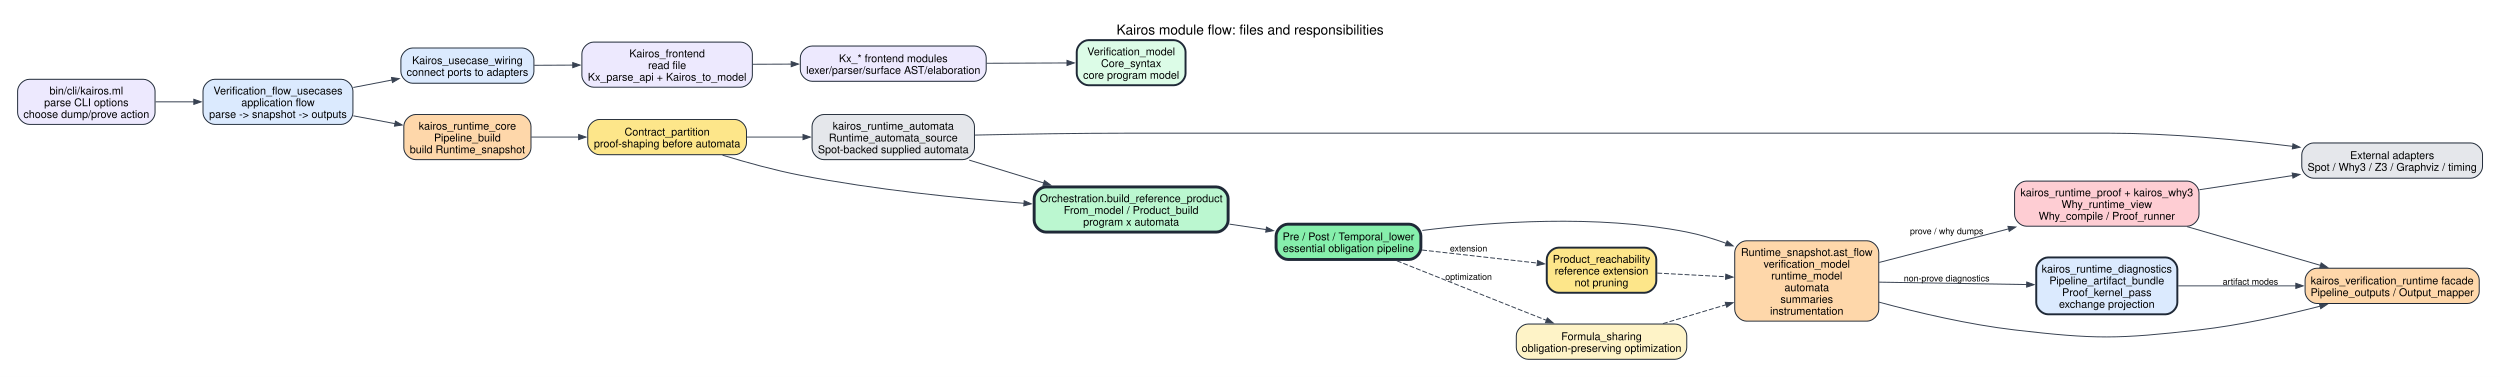
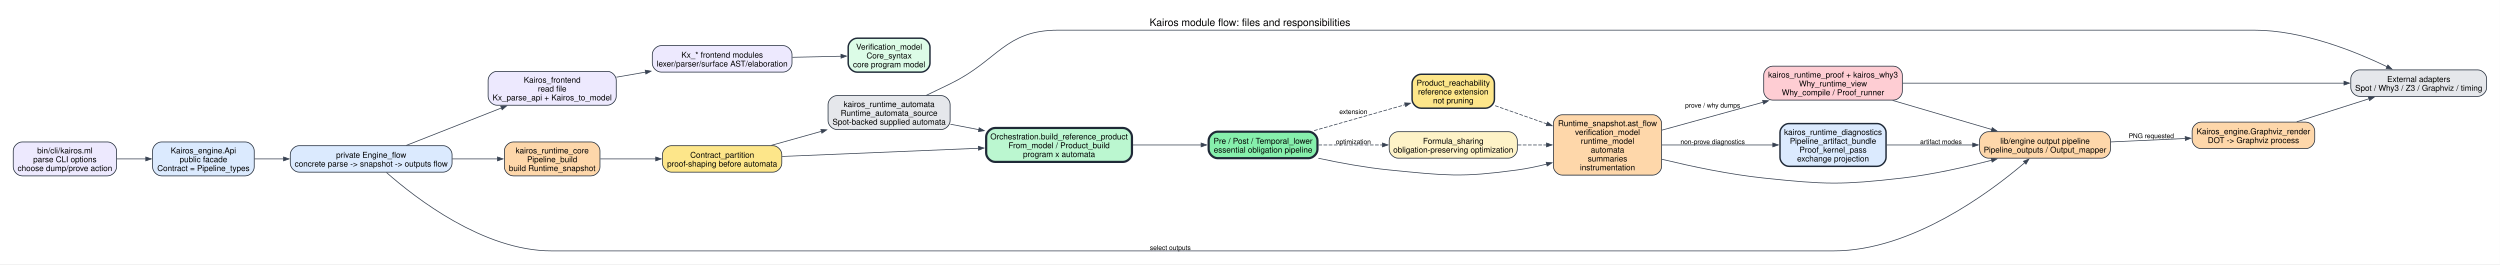
- <svg xmlns="http://www.w3.org/2000/svg" width="2554pt" height="385pt" viewBox="0.00 0.00 2554.00 385.00">
-   <g id="graph0" class="graph" transform="scale(1 1) rotate(0) translate(18 367.04)">
-     <polygon fill="white" stroke="none" points="-18,18 -18,-367.04 2536.15,-367.04 2536.15,18 -18,18" />
-     <text xml:space="preserve" text-anchor="middle" x="1259.07" y="-331.74" font-family="Helvetica,sans-Serif" font-size="14.00">Kairos module flow: files and responsibilities</text>
+ <svg xmlns="http://www.w3.org/2000/svg" width="3398pt" height="359pt" viewBox="0.00 0.00 3398.00 359.00">
+   <g id="graph0" class="graph" transform="scale(1 1) rotate(0) translate(18 341)">
+     <polygon fill="white" stroke="none" points="-18,18 -18,-341 3379.85,-341 3379.85,18 -18,18" />
+     <text xml:space="preserve" text-anchor="middle" x="1680.92" y="-305.7" font-family="Helvetica,sans-Serif" font-size="14.00">Kairos module flow: files and responsibilities</text>
    <g id="node1" class="node">
-       <path fill="#ede9fe" stroke="#1f2937" d="M128.4,-286.04C128.4,-286.04 12,-286.04 12,-286.04 6,-286.04 0,-280.04 0,-274.04 0,-274.04 0,-251.96 0,-251.96 0,-245.96 6,-239.96 12,-239.96 12,-239.96 128.4,-239.96 128.4,-239.96 134.4,-239.96 140.4,-245.96 140.4,-251.96 140.4,-251.96 140.4,-274.04 140.4,-274.04 140.4,-280.04 134.4,-286.04 128.4,-286.04" />
-       <text xml:space="preserve" text-anchor="middle" x="70.2" y="-270.55" font-family="Helvetica,sans-Serif" font-size="11.00">bin/cli/kairos.ml</text>
-       <text xml:space="preserve" text-anchor="middle" x="70.2" y="-258.55" font-family="Helvetica,sans-Serif" font-size="11.00">parse CLI options</text>
-       <text xml:space="preserve" text-anchor="middle" x="70.2" y="-246.55" font-family="Helvetica,sans-Serif" font-size="11.00">choose dump/prove action</text>
+       <path fill="#ede9fe" stroke="#1f2937" d="M128.4,-148.04C128.4,-148.04 12,-148.04 12,-148.04 6,-148.04 0,-142.04 0,-136.04 0,-136.04 0,-113.96 0,-113.96 0,-107.96 6,-101.96 12,-101.96 12,-101.96 128.4,-101.96 128.4,-101.96 134.4,-101.96 140.4,-107.96 140.4,-113.96 140.4,-113.96 140.4,-136.04 140.4,-136.04 140.4,-142.04 134.4,-148.04 128.4,-148.04" />
+       <text xml:space="preserve" text-anchor="middle" x="70.2" y="-132.55" font-family="Helvetica,sans-Serif" font-size="11.00">bin/cli/kairos.ml</text>
+       <text xml:space="preserve" text-anchor="middle" x="70.2" y="-120.55" font-family="Helvetica,sans-Serif" font-size="11.00">parse CLI options</text>
+       <text xml:space="preserve" text-anchor="middle" x="70.2" y="-108.55" font-family="Helvetica,sans-Serif" font-size="11.00">choose dump/prove action</text>
    </g>
    <g id="node2" class="node">
-       <path fill="#dbeafe" stroke="#1f2937" d="M330.55,-286.04C330.55,-286.04 201.4,-286.04 201.4,-286.04 195.4,-286.04 189.4,-280.04 189.4,-274.04 189.4,-274.04 189.4,-251.96 189.4,-251.96 189.4,-245.96 195.4,-239.96 201.4,-239.96 201.4,-239.96 330.55,-239.96 330.55,-239.96 336.55,-239.96 342.55,-245.96 342.55,-251.96 342.55,-251.96 342.55,-274.04 342.55,-274.04 342.55,-280.04 336.55,-286.04 330.55,-286.04" />
-       <text xml:space="preserve" text-anchor="middle" x="265.97" y="-270.55" font-family="Helvetica,sans-Serif" font-size="11.00">Verification_flow_usecases</text>
-       <text xml:space="preserve" text-anchor="middle" x="265.97" y="-258.55" font-family="Helvetica,sans-Serif" font-size="11.00">application flow</text>
-       <text xml:space="preserve" text-anchor="middle" x="265.97" y="-246.55" font-family="Helvetica,sans-Serif" font-size="11.00">parse -&gt; snapshot -&gt; outputs</text>
+       <path fill="#dbeafe" stroke="#1f2937" d="M315.55,-148.04C315.55,-148.04 201.4,-148.04 201.4,-148.04 195.4,-148.04 189.4,-142.04 189.4,-136.04 189.4,-136.04 189.4,-113.96 189.4,-113.96 189.4,-107.96 195.4,-101.96 201.4,-101.96 201.4,-101.96 315.55,-101.96 315.55,-101.96 321.55,-101.96 327.55,-107.96 327.55,-113.96 327.55,-113.96 327.55,-136.04 327.55,-136.04 327.55,-142.04 321.55,-148.04 315.55,-148.04" />
+       <text xml:space="preserve" text-anchor="middle" x="258.47" y="-132.55" font-family="Helvetica,sans-Serif" font-size="11.00">Kairos_engine.Api</text>
+       <text xml:space="preserve" text-anchor="middle" x="258.47" y="-120.55" font-family="Helvetica,sans-Serif" font-size="11.00">public facade</text>
+       <text xml:space="preserve" text-anchor="middle" x="258.47" y="-108.55" font-family="Helvetica,sans-Serif" font-size="11.00">Contract = Pipeline_types</text>
    </g>
    <g id="edge1" class="edge">
-       <path fill="none" stroke="#374151" d="M140.88,-263C153.58,-263 166.95,-263 180.03,-263" />
-       <polygon fill="#374151" stroke="#374151" points="180.01,-265.63 187.51,-263 180.01,-260.38 180.01,-265.63" />
+       <path fill="none" stroke="#374151" d="M140.83,-125C153.67,-125 167.16,-125 180.21,-125" />
+       <polygon fill="#374151" stroke="#374151" points="180.16,-127.63 187.66,-125 180.16,-122.38 180.16,-127.63" />
    </g>
    <g id="node3" class="node">
-       <path fill="#dbeafe" stroke="#1f2937" d="M515.45,-318C515.45,-318 403.55,-318 403.55,-318 397.55,-318 391.55,-312 391.55,-306 391.55,-306 391.55,-294 391.55,-294 391.55,-288 397.55,-282 403.55,-282 403.55,-282 515.45,-282 515.45,-282 521.45,-282 527.45,-288 527.45,-294 527.45,-294 527.45,-306 527.45,-306 527.45,-312 521.45,-318 515.45,-318" />
-       <text xml:space="preserve" text-anchor="middle" x="459.5" y="-301.55" font-family="Helvetica,sans-Serif" font-size="11.00">Kairos_usecase_wiring</text>
-       <text xml:space="preserve" text-anchor="middle" x="459.5" y="-289.55" font-family="Helvetica,sans-Serif" font-size="11.00">connect ports to adapters</text>
+       <path fill="#dbeafe" stroke="#1f2937" d="M584.45,-143C584.45,-143 388.55,-143 388.55,-143 382.55,-143 376.55,-137 376.55,-131 376.55,-131 376.55,-119 376.55,-119 376.55,-113 382.55,-107 388.55,-107 388.55,-107 584.45,-107 584.45,-107 590.45,-107 596.45,-113 596.45,-119 596.45,-119 596.45,-131 596.45,-131 596.45,-137 590.45,-143 584.45,-143" />
+       <text xml:space="preserve" text-anchor="middle" x="486.5" y="-126.55" font-family="Helvetica,sans-Serif" font-size="11.00">private Engine_flow</text>
+       <text xml:space="preserve" text-anchor="middle" x="486.5" y="-114.55" font-family="Helvetica,sans-Serif" font-size="11.00">concrete parse -&gt; snapshot -&gt; outputs flow</text>
    </g>
    <g id="edge2" class="edge">
-       <path fill="none" stroke="#374151" d="M342.95,-277.68C356.05,-280.21 369.68,-282.84 382.78,-285.37" />
-       <polygon fill="#374151" stroke="#374151" points="381.96,-287.89 389.82,-286.73 382.95,-282.73 381.96,-287.89" />
+       <path fill="none" stroke="#374151" d="M327.9,-125C340.48,-125 353.93,-125 367.49,-125" />
+       <polygon fill="#374151" stroke="#374151" points="367.38,-127.63 374.88,-125 367.38,-122.38 367.38,-127.63" />
+     </g>
+     <g id="node4" class="node">
+       <path fill="#ede9fe" stroke="#1f2937" d="M807.6,-244.04C807.6,-244.04 657.45,-244.04 657.45,-244.04 651.45,-244.04 645.45,-238.04 645.45,-232.04 645.45,-232.04 645.45,-209.96 645.45,-209.96 645.45,-203.96 651.45,-197.96 657.45,-197.96 657.45,-197.96 807.6,-197.96 807.6,-197.96 813.6,-197.96 819.6,-203.96 819.6,-209.96 819.6,-209.96 819.6,-232.04 819.6,-232.04 819.6,-238.04 813.6,-244.04 807.6,-244.04" />
+       <text xml:space="preserve" text-anchor="middle" x="732.52" y="-228.55" font-family="Helvetica,sans-Serif" font-size="11.00">Kairos_frontend</text>
+       <text xml:space="preserve" text-anchor="middle" x="732.52" y="-216.55" font-family="Helvetica,sans-Serif" font-size="11.00">read file</text>
+       <text xml:space="preserve" text-anchor="middle" x="732.52" y="-204.55" font-family="Helvetica,sans-Serif" font-size="11.00">Kx_parse_api + Kairos_to_model</text>
+     </g>
+     <g id="edge3" class="edge">
+       <path fill="none" stroke="#374151" d="M534.26,-143.4C570.9,-157.81 622.4,-178.07 663.59,-194.27" />
+       <polygon fill="#374151" stroke="#374151" points="662.59,-196.7 670.54,-197.01 664.52,-191.82 662.59,-196.7" />
    </g>
    <g id="node7" class="node">
-       <path fill="#fed7aa" stroke="#1f2937" d="M512.45,-250.04C512.45,-250.04 406.55,-250.04 406.55,-250.04 400.55,-250.04 394.55,-244.04 394.55,-238.04 394.55,-238.04 394.55,-215.96 394.55,-215.96 394.55,-209.96 400.55,-203.96 406.55,-203.96 406.55,-203.96 512.45,-203.96 512.45,-203.96 518.45,-203.96 524.45,-209.96 524.45,-215.96 524.45,-215.96 524.45,-238.04 524.45,-238.04 524.45,-244.04 518.45,-250.04 512.45,-250.04" />
-       <text xml:space="preserve" text-anchor="middle" x="459.5" y="-234.55" font-family="Helvetica,sans-Serif" font-size="11.00">kairos_runtime_core</text>
-       <text xml:space="preserve" text-anchor="middle" x="459.5" y="-222.55" font-family="Helvetica,sans-Serif" font-size="11.00">Pipeline_build</text>
-       <text xml:space="preserve" text-anchor="middle" x="459.5" y="-210.55" font-family="Helvetica,sans-Serif" font-size="11.00">build Runtime_snapshot</text>
+       <path fill="#fed7aa" stroke="#1f2937" d="M785.47,-148.04C785.47,-148.04 679.57,-148.04 679.57,-148.04 673.57,-148.04 667.57,-142.04 667.57,-136.04 667.57,-136.04 667.57,-113.96 667.57,-113.96 667.57,-107.96 673.57,-101.96 679.57,-101.96 679.57,-101.96 785.47,-101.96 785.47,-101.96 791.47,-101.96 797.47,-107.96 797.47,-113.96 797.47,-113.96 797.47,-136.04 797.47,-136.04 797.47,-142.04 791.47,-148.04 785.47,-148.04" />
+       <text xml:space="preserve" text-anchor="middle" x="732.52" y="-132.55" font-family="Helvetica,sans-Serif" font-size="11.00">kairos_runtime_core</text>
+       <text xml:space="preserve" text-anchor="middle" x="732.52" y="-120.55" font-family="Helvetica,sans-Serif" font-size="11.00">Pipeline_build</text>
+       <text xml:space="preserve" text-anchor="middle" x="732.52" y="-108.55" font-family="Helvetica,sans-Serif" font-size="11.00">build Runtime_snapshot</text>
    </g>
    <g id="edge6" class="edge">
-       <path fill="none" stroke="#374151" d="M342.95,-248.72C357.04,-246.07 371.74,-243.31 385.74,-240.68" />
-       <polygon fill="#374151" stroke="#374151" points="385.98,-243.3 392.87,-239.34 385.01,-238.14 385.98,-243.3" />
-     </g>
-     <g id="node4" class="node">
-       <path fill="#ede9fe" stroke="#1f2937" d="M738.6,-324.04C738.6,-324.04 588.45,-324.04 588.45,-324.04 582.45,-324.04 576.45,-318.04 576.45,-312.04 576.45,-312.04 576.45,-289.96 576.45,-289.96 576.45,-283.96 582.45,-277.96 588.45,-277.96 588.45,-277.96 738.6,-277.96 738.6,-277.96 744.6,-277.96 750.6,-283.96 750.6,-289.96 750.6,-289.96 750.6,-312.04 750.6,-312.04 750.6,-318.04 744.6,-324.04 738.6,-324.04" />
-       <text xml:space="preserve" text-anchor="middle" x="663.52" y="-308.55" font-family="Helvetica,sans-Serif" font-size="11.00">Kairos_frontend</text>
-       <text xml:space="preserve" text-anchor="middle" x="663.52" y="-296.55" font-family="Helvetica,sans-Serif" font-size="11.00">read file</text>
-       <text xml:space="preserve" text-anchor="middle" x="663.52" y="-284.55" font-family="Helvetica,sans-Serif" font-size="11.00">Kx_parse_api + Kairos_to_model</text>
-     </g>
-     <g id="edge3" class="edge">
-       <path fill="none" stroke="#374151" d="M527.77,-300.33C540.48,-300.4 554,-300.46 567.38,-300.53" />
-       <polygon fill="#374151" stroke="#374151" points="567.11,-303.15 574.63,-300.56 567.14,-297.9 567.11,-303.15" />
+       <path fill="none" stroke="#374151" d="M596.67,-125C617.57,-125 638.99,-125 658.43,-125" />
+       <polygon fill="#374151" stroke="#374151" points="658.19,-127.63 665.69,-125 658.19,-122.38 658.19,-127.63" />
+     </g>
+     <g id="node17" class="node">
+       <path fill="#fed7aa" stroke="#1f2937" d="M2838.55,-162C2838.55,-162 2684.65,-162 2684.65,-162 2678.65,-162 2672.65,-156 2672.65,-150 2672.65,-150 2672.65,-138 2672.65,-138 2672.65,-132 2678.65,-126 2684.65,-126 2684.65,-126 2838.55,-126 2838.55,-126 2844.55,-126 2850.55,-132 2850.55,-138 2850.55,-138 2850.55,-150 2850.55,-150 2850.55,-156 2844.55,-162 2838.55,-162" />
+       <text xml:space="preserve" text-anchor="middle" x="2761.6" y="-145.55" font-family="Helvetica,sans-Serif" font-size="11.00">lib/engine output pipeline</text>
+       <text xml:space="preserve" text-anchor="middle" x="2761.6" y="-133.55" font-family="Helvetica,sans-Serif" font-size="11.00">Pipeline_outputs / Output_mapper</text>
+     </g>
+     <g id="edge21" class="edge">
+       <path fill="none" stroke="#374151" d="M507.26,-106.56C546.66,-71.78 639.18,0 731.52,0 731.52,0 731.52,0 2474.45,0 2579.94,0 2686.19,-79.05 2734.17,-120.01" />
+       <polygon fill="#374151" stroke="#374151" points="2732.29,-121.85 2739.67,-124.77 2735.72,-117.88 2732.29,-121.85" />
+       <text xml:space="preserve" text-anchor="middle" x="1572.67" y="-1.2" font-family="Helvetica,sans-Serif" font-size="9.00">select outputs</text>
    </g>
    <g id="node5" class="node">
-       <path fill="#ede9fe" stroke="#1f2937" d="M977.5,-320C977.5,-320 811.6,-320 811.6,-320 805.6,-320 799.6,-314 799.6,-308 799.6,-308 799.6,-296 799.6,-296 799.6,-290 805.6,-284 811.6,-284 811.6,-284 977.5,-284 977.5,-284 983.5,-284 989.5,-290 989.5,-296 989.5,-296 989.5,-308 989.5,-308 989.5,-314 983.5,-320 977.5,-320" />
-       <text xml:space="preserve" text-anchor="middle" x="894.55" y="-303.55" font-family="Helvetica,sans-Serif" font-size="11.00">Kx_* frontend modules</text>
-       <text xml:space="preserve" text-anchor="middle" x="894.55" y="-291.55" font-family="Helvetica,sans-Serif" font-size="11.00">lexer/parser/surface AST/elaboration</text>
+       <path fill="#ede9fe" stroke="#1f2937" d="M1046.5,-279C1046.5,-279 880.6,-279 880.6,-279 874.6,-279 868.6,-273 868.6,-267 868.6,-267 868.6,-255 868.6,-255 868.6,-249 874.6,-243 880.6,-243 880.6,-243 1046.5,-243 1046.5,-243 1052.5,-243 1058.5,-249 1058.5,-255 1058.5,-255 1058.5,-267 1058.5,-267 1058.5,-273 1052.5,-279 1046.5,-279" />
+       <text xml:space="preserve" text-anchor="middle" x="963.55" y="-262.55" font-family="Helvetica,sans-Serif" font-size="11.00">Kx_* frontend modules</text>
+       <text xml:space="preserve" text-anchor="middle" x="963.55" y="-250.55" font-family="Helvetica,sans-Serif" font-size="11.00">lexer/parser/surface AST/elaboration</text>
    </g>
    <g id="edge4" class="edge">
-       <path fill="none" stroke="#374151" d="M750.78,-301.38C763.79,-301.43 777.31,-301.49 790.61,-301.55" />
-       <polygon fill="#374151" stroke="#374151" points="790.3,-304.17 797.81,-301.58 790.32,-298.92 790.3,-304.17" />
+       <path fill="none" stroke="#374151" d="M819.78,-236.07C832.79,-238.34 846.31,-240.7 859.61,-243.02" />
+       <polygon fill="#374151" stroke="#374151" points="858.99,-245.58 866.83,-244.28 859.9,-240.41 858.99,-245.58" />
    </g>
    <g id="node6" class="node">
-       <path fill="#dcfce7" stroke="#1f2937" stroke-width="2" d="M1181.15,-326.04C1181.15,-326.04 1094,-326.04 1094,-326.04 1088,-326.04 1082,-320.04 1082,-314.04 1082,-314.04 1082,-291.96 1082,-291.96 1082,-285.96 1088,-279.96 1094,-279.96 1094,-279.96 1181.15,-279.96 1181.15,-279.96 1187.15,-279.96 1193.15,-285.96 1193.15,-291.96 1193.15,-291.96 1193.15,-314.04 1193.15,-314.04 1193.15,-320.04 1187.15,-326.04 1181.15,-326.04" />
-       <text xml:space="preserve" text-anchor="middle" x="1137.57" y="-310.55" font-family="Helvetica,sans-Serif" font-size="11.00">Verification_model</text>
-       <text xml:space="preserve" text-anchor="middle" x="1137.57" y="-298.55" font-family="Helvetica,sans-Serif" font-size="11.00">Core_syntax</text>
-       <text xml:space="preserve" text-anchor="middle" x="1137.57" y="-286.55" font-family="Helvetica,sans-Serif" font-size="11.00">core program model</text>
+       <path fill="#dcfce7" stroke="#1f2937" stroke-width="2" d="M1234.02,-289.04C1234.02,-289.04 1146.87,-289.04 1146.87,-289.04 1140.87,-289.04 1134.87,-283.04 1134.87,-277.04 1134.87,-277.04 1134.87,-254.96 1134.87,-254.96 1134.87,-248.96 1140.87,-242.96 1146.87,-242.96 1146.87,-242.96 1234.02,-242.96 1234.02,-242.96 1240.02,-242.96 1246.02,-248.96 1246.02,-254.96 1246.02,-254.96 1246.02,-277.04 1246.02,-277.04 1246.02,-283.04 1240.02,-289.04 1234.02,-289.04" />
+       <text xml:space="preserve" text-anchor="middle" x="1190.45" y="-273.55" font-family="Helvetica,sans-Serif" font-size="11.00">Verification_model</text>
+       <text xml:space="preserve" text-anchor="middle" x="1190.45" y="-261.55" font-family="Helvetica,sans-Serif" font-size="11.00">Core_syntax</text>
+       <text xml:space="preserve" text-anchor="middle" x="1190.45" y="-249.55" font-family="Helvetica,sans-Serif" font-size="11.00">core program model</text>
    </g>
    <g id="edge5" class="edge">
-       <path fill="none" stroke="#374151" d="M989.77,-302.39C1017.41,-302.51 1046.99,-302.63 1072.3,-302.73" />
-       <polygon fill="#374151" stroke="#374151" points="1072.04,-305.36 1079.55,-302.76 1072.06,-300.11 1072.04,-305.36" />
+       <path fill="none" stroke="#374151" d="M1058.95,-263.1C1081.25,-263.59 1104.53,-264.11 1125.15,-264.57" />
+       <polygon fill="#374151" stroke="#374151" points="1125.04,-267.19 1132.6,-264.74 1125.16,-261.94 1125.04,-267.19" />
    </g>
    <g id="node8" class="node">
-       <path fill="#fde68a" stroke="#1f2937" d="M732.6,-245C732.6,-245 594.45,-245 594.45,-245 588.45,-245 582.45,-239 582.45,-233 582.45,-233 582.45,-221 582.45,-221 582.45,-215 588.45,-209 594.45,-209 594.45,-209 732.6,-209 732.6,-209 738.6,-209 744.6,-215 744.6,-221 744.6,-221 744.6,-233 744.6,-233 744.6,-239 738.6,-245 732.6,-245" />
-       <text xml:space="preserve" text-anchor="middle" x="663.52" y="-228.55" font-family="Helvetica,sans-Serif" font-size="11.00">Contract_partition</text>
-       <text xml:space="preserve" text-anchor="middle" x="663.52" y="-216.55" font-family="Helvetica,sans-Serif" font-size="11.00">proof-shaping before automata</text>
+       <path fill="#fde68a" stroke="#1f2937" d="M1032.62,-143C1032.62,-143 894.47,-143 894.47,-143 888.47,-143 882.47,-137 882.47,-131 882.47,-131 882.47,-119 882.47,-119 882.47,-113 888.47,-107 894.47,-107 894.47,-107 1032.62,-107 1032.62,-107 1038.62,-107 1044.62,-113 1044.62,-119 1044.62,-119 1044.62,-131 1044.62,-131 1044.62,-137 1038.62,-143 1032.62,-143" />
+       <text xml:space="preserve" text-anchor="middle" x="963.55" y="-126.55" font-family="Helvetica,sans-Serif" font-size="11.00">Contract_partition</text>
+       <text xml:space="preserve" text-anchor="middle" x="963.55" y="-114.55" font-family="Helvetica,sans-Serif" font-size="11.00">proof-shaping before automata</text>
    </g>
    <g id="edge7" class="edge">
-       <path fill="none" stroke="#374151" d="M524.7,-227C540.1,-227 556.83,-227 573.14,-227" />
-       <polygon fill="#374151" stroke="#374151" points="573.14,-229.63 580.64,-227 573.14,-224.38 573.14,-229.63" />
+       <path fill="none" stroke="#374151" d="M797.93,-125C821.36,-125 848.28,-125 873.48,-125" />
+       <polygon fill="#374151" stroke="#374151" points="873.29,-127.63 880.79,-125 873.29,-122.38 873.29,-127.63" />
    </g>
    <g id="node9" class="node">
-       <path fill="#e5e7eb" stroke="#1f2937" d="M965.5,-250.04C965.5,-250.04 823.6,-250.04 823.6,-250.04 817.6,-250.04 811.6,-244.04 811.6,-238.04 811.6,-238.04 811.6,-215.96 811.6,-215.96 811.6,-209.96 817.6,-203.96 823.6,-203.96 823.6,-203.96 965.5,-203.96 965.5,-203.96 971.5,-203.96 977.5,-209.96 977.5,-215.96 977.5,-215.96 977.5,-238.04 977.5,-238.04 977.5,-244.04 971.5,-250.04 965.5,-250.04" />
-       <text xml:space="preserve" text-anchor="middle" x="894.55" y="-234.55" font-family="Helvetica,sans-Serif" font-size="11.00">kairos_runtime_automata</text>
-       <text xml:space="preserve" text-anchor="middle" x="894.55" y="-222.55" font-family="Helvetica,sans-Serif" font-size="11.00">Runtime_automata_source</text>
-       <text xml:space="preserve" text-anchor="middle" x="894.55" y="-210.55" font-family="Helvetica,sans-Serif" font-size="11.00">Spot-backed supplied automata</text>
+       <path fill="#e5e7eb" stroke="#1f2937" d="M1261.4,-211.04C1261.4,-211.04 1119.5,-211.04 1119.5,-211.04 1113.5,-211.04 1107.5,-205.04 1107.5,-199.04 1107.5,-199.04 1107.5,-176.96 1107.5,-176.96 1107.5,-170.96 1113.5,-164.96 1119.5,-164.96 1119.5,-164.96 1261.4,-164.96 1261.4,-164.96 1267.4,-164.96 1273.4,-170.96 1273.4,-176.96 1273.4,-176.96 1273.4,-199.04 1273.4,-199.04 1273.4,-205.04 1267.4,-211.04 1261.4,-211.04" />
+       <text xml:space="preserve" text-anchor="middle" x="1190.45" y="-195.55" font-family="Helvetica,sans-Serif" font-size="11.00">kairos_runtime_automata</text>
+       <text xml:space="preserve" text-anchor="middle" x="1190.45" y="-183.55" font-family="Helvetica,sans-Serif" font-size="11.00">Runtime_automata_source</text>
+       <text xml:space="preserve" text-anchor="middle" x="1190.45" y="-171.55" font-family="Helvetica,sans-Serif" font-size="11.00">Spot-backed supplied automata</text>
    </g>
    <g id="edge8" class="edge">
-       <path fill="none" stroke="#374151" d="M744.95,-227C763.53,-227 783.43,-227 802.43,-227" />
-       <polygon fill="#374151" stroke="#374151" points="802.37,-229.63 809.87,-227 802.37,-224.38 802.37,-229.63" />
+       <path fill="none" stroke="#374151" d="M1030.51,-143.48C1051.77,-149.43 1075.72,-156.14 1098.46,-162.51" />
+       <polygon fill="#374151" stroke="#374151" points="1097.72,-165.03 1105.65,-164.53 1099.14,-159.97 1097.72,-165.03" />
    </g>
    <g id="node10" class="node">
-       <path fill="#bbf7d0" stroke="#1f2937" stroke-width="3" d="M1224.65,-176.04C1224.65,-176.04 1050.5,-176.04 1050.5,-176.04 1044.5,-176.04 1038.5,-170.04 1038.5,-164.04 1038.5,-164.04 1038.5,-141.96 1038.5,-141.96 1038.5,-135.96 1044.5,-129.96 1050.5,-129.96 1050.5,-129.96 1224.65,-129.96 1224.65,-129.96 1230.65,-129.96 1236.65,-135.96 1236.65,-141.96 1236.65,-141.96 1236.65,-164.04 1236.65,-164.04 1236.65,-170.04 1230.65,-176.04 1224.65,-176.04" />
-       <text xml:space="preserve" text-anchor="middle" x="1137.57" y="-160.55" font-family="Helvetica,sans-Serif" font-size="11.00">Orchestration.build_reference_product</text>
-       <text xml:space="preserve" text-anchor="middle" x="1137.57" y="-148.55" font-family="Helvetica,sans-Serif" font-size="11.00">From_model / Product_build</text>
-       <text xml:space="preserve" text-anchor="middle" x="1137.57" y="-136.55" font-family="Helvetica,sans-Serif" font-size="11.00">program x automata</text>
+       <path fill="#bbf7d0" stroke="#1f2937" stroke-width="3" d="M1508.55,-167.04C1508.55,-167.04 1334.4,-167.04 1334.4,-167.04 1328.4,-167.04 1322.4,-161.04 1322.4,-155.04 1322.4,-155.04 1322.4,-132.96 1322.4,-132.96 1322.4,-126.96 1328.4,-120.96 1334.4,-120.96 1334.4,-120.96 1508.55,-120.96 1508.55,-120.96 1514.55,-120.96 1520.55,-126.96 1520.55,-132.96 1520.55,-132.96 1520.55,-155.04 1520.55,-155.04 1520.55,-161.04 1514.55,-167.04 1508.55,-167.04" />
+       <text xml:space="preserve" text-anchor="middle" x="1421.47" y="-151.55" font-family="Helvetica,sans-Serif" font-size="11.00">Orchestration.build_reference_product</text>
+       <text xml:space="preserve" text-anchor="middle" x="1421.47" y="-139.55" font-family="Helvetica,sans-Serif" font-size="11.00">From_model / Product_build</text>
+       <text xml:space="preserve" text-anchor="middle" x="1421.47" y="-127.55" font-family="Helvetica,sans-Serif" font-size="11.00">program x automata</text>
    </g>
    <g id="edge10" class="edge">
-       <path fill="none" stroke="#374151" d="M720.17,-208.52C744.34,-201.13 773.13,-193.15 799.6,-188 875.3,-173.26 961.85,-164.44 1028.28,-159.34" />
-       <polygon fill="#374151" stroke="#374151" points="1028.31,-161.97 1035.59,-158.79 1027.92,-156.73 1028.31,-161.97" />
+       <path fill="none" stroke="#374151" d="M1045.01,-128.35C1119.25,-131.45 1230.07,-136.07 1312.09,-139.48" />
+       <polygon fill="#374151" stroke="#374151" points="1311.82,-142.1 1319.43,-139.79 1312.04,-136.85 1311.82,-142.1" />
    </g>
    <g id="edge11" class="edge">
-       <path fill="none" stroke="#374151" d="M972.14,-203.48C996.42,-196.03 1023.44,-187.73 1048.46,-180.05" />
-       <polygon fill="#374151" stroke="#374151" points="1049.01,-182.63 1055.41,-177.92 1047.47,-177.61 1049.01,-182.63" />
+       <path fill="none" stroke="#374151" d="M1273.81,-172.18C1286.43,-169.75 1299.62,-167.22 1312.7,-164.71" />
+       <polygon fill="#374151" stroke="#374151" points="1312.91,-167.34 1319.78,-163.35 1311.92,-162.18 1312.91,-167.34" />
+     </g>
+     <g id="node19" class="node">
+       <path fill="#e5e7eb" stroke="#1f2937" d="M3349.85,-246C3349.85,-246 3189.2,-246 3189.2,-246 3183.2,-246 3177.2,-240 3177.2,-234 3177.2,-234 3177.2,-222 3177.2,-222 3177.2,-216 3183.2,-210 3189.2,-210 3189.2,-210 3349.85,-210 3349.85,-210 3355.85,-210 3361.85,-216 3361.85,-222 3361.85,-222 3361.85,-234 3361.85,-234 3361.85,-240 3355.85,-246 3349.85,-246" />
+       <text xml:space="preserve" text-anchor="middle" x="3269.52" y="-229.55" font-family="Helvetica,sans-Serif" font-size="11.00">External adapters</text>
+       <text xml:space="preserve" text-anchor="middle" x="3269.52" y="-217.55" font-family="Helvetica,sans-Serif" font-size="11.00">Spot / Why3 / Z3 / Graphviz / timing</text>
+     </g>
+     <g id="edge9" class="edge">
+       <path fill="none" stroke="#374151" d="M1240.92,-211.38C1251.64,-216.49 1262.91,-221.9 1273.4,-227 1339.03,-258.9 1347.5,-300 1420.47,-300 1420.47,-300 1420.47,-300 3045.87,-300 3111.47,-300 3182.88,-271.36 3226.69,-250.21" />
+       <polygon fill="#374151" stroke="#374151" points="3227.6,-252.68 3233.18,-247.02 3225.29,-247.97 3227.6,-252.68" />
+     </g>
+     <g id="node11" class="node">
+       <path fill="#86efac" stroke="#1f2937" stroke-width="3" d="M1760.7,-162C1760.7,-162 1636.8,-162 1636.8,-162 1630.8,-162 1624.8,-156 1624.8,-150 1624.8,-150 1624.8,-138 1624.8,-138 1624.8,-132 1630.8,-126 1636.8,-126 1636.8,-126 1760.7,-126 1760.7,-126 1766.7,-126 1772.7,-132 1772.7,-138 1772.7,-138 1772.7,-150 1772.7,-150 1772.7,-156 1766.7,-162 1760.7,-162" />
+       <text xml:space="preserve" text-anchor="middle" x="1698.75" y="-145.55" font-family="Helvetica,sans-Serif" font-size="11.00">Pre / Post / Temporal_lower</text>
+       <text xml:space="preserve" text-anchor="middle" x="1698.75" y="-133.55" font-family="Helvetica,sans-Serif" font-size="11.00">essential obligation pipeline</text>
+     </g>
+     <g id="edge12" class="edge">
+       <path fill="none" stroke="#374151" d="M1521.86,-144C1552.28,-144 1585.42,-144 1614.64,-144" />
+       <polygon fill="#374151" stroke="#374151" points="1614.56,-146.63 1622.06,-144 1614.56,-141.38 1614.56,-146.63" />
+     </g>
+     <g id="node12" class="node">
+       <path fill="#fde68a" stroke="#1f2937" stroke-width="2" d="M2001.22,-240.04C2001.22,-240.04 1913.32,-240.04 1913.32,-240.04 1907.32,-240.04 1901.32,-234.04 1901.32,-228.04 1901.32,-228.04 1901.32,-205.96 1901.32,-205.96 1901.32,-199.96 1907.32,-193.96 1913.32,-193.96 1913.32,-193.96 2001.22,-193.96 2001.22,-193.96 2007.22,-193.96 2013.22,-199.96 2013.22,-205.96 2013.22,-205.96 2013.22,-228.04 2013.22,-228.04 2013.22,-234.04 2007.22,-240.04 2001.22,-240.04" />
+       <text xml:space="preserve" text-anchor="middle" x="1957.27" y="-224.55" font-family="Helvetica,sans-Serif" font-size="11.00">Product_reachability</text>
+       <text xml:space="preserve" text-anchor="middle" x="1957.27" y="-212.55" font-family="Helvetica,sans-Serif" font-size="11.00">reference extension</text>
+       <text xml:space="preserve" text-anchor="middle" x="1957.27" y="-200.55" font-family="Helvetica,sans-Serif" font-size="11.00">not pruning</text>
+     </g>
+     <g id="edge13" class="edge">
+       <path fill="none" stroke="#374151" stroke-dasharray="5,2" d="M1768.16,-163.47C1806.65,-174.42 1854.43,-188.02 1892.2,-198.76" />
+       <polygon fill="#374151" stroke="#374151" points="1891.2,-201.21 1899.13,-200.74 1892.63,-196.16 1891.2,-201.21" />
+       <text xml:space="preserve" text-anchor="middle" x="1821.45" y="-186.07" font-family="Helvetica,sans-Serif" font-size="9.00">extension</text>
+     </g>
+     <g id="node13" class="node">
+       <path fill="#fef3c7" stroke="#1f2937" d="M2032.35,-162C2032.35,-162 1882.2,-162 1882.2,-162 1876.2,-162 1870.2,-156 1870.2,-150 1870.2,-150 1870.2,-138 1870.2,-138 1870.2,-132 1876.2,-126 1882.2,-126 1882.2,-126 2032.35,-126 2032.35,-126 2038.35,-126 2044.35,-132 2044.35,-138 2044.35,-138 2044.35,-150 2044.35,-150 2044.35,-156 2038.35,-162 2032.35,-162" />
+       <text xml:space="preserve" text-anchor="middle" x="1957.27" y="-145.55" font-family="Helvetica,sans-Serif" font-size="11.00">Formula_sharing</text>
+       <text xml:space="preserve" text-anchor="middle" x="1957.27" y="-133.55" font-family="Helvetica,sans-Serif" font-size="11.00">obligation-preserving optimization</text>
+     </g>
+     <g id="edge14" class="edge">
+       <path fill="none" stroke="#374151" stroke-dasharray="5,2" d="M1773.95,-144C1801.17,-144 1832.37,-144 1861.17,-144" />
+       <polygon fill="#374151" stroke="#374151" points="1861.01,-146.63 1868.51,-144 1861.01,-141.38 1861.01,-146.63" />
+       <text xml:space="preserve" text-anchor="middle" x="1821.45" y="-145.2" font-family="Helvetica,sans-Serif" font-size="9.00">optimization</text>
+     </g>
+     <g id="node14" class="node">
+       <path fill="#fed7aa" stroke="#1f2937" d="M2228.5,-185.04C2228.5,-185.04 2105.35,-185.04 2105.35,-185.04 2099.35,-185.04 2093.35,-179.04 2093.35,-173.04 2093.35,-173.04 2093.35,-114.96 2093.35,-114.96 2093.35,-108.96 2099.35,-102.96 2105.35,-102.96 2105.35,-102.96 2228.5,-102.96 2228.5,-102.96 2234.5,-102.96 2240.5,-108.96 2240.5,-114.96 2240.5,-114.96 2240.5,-173.04 2240.5,-173.04 2240.5,-179.04 2234.5,-185.04 2228.5,-185.04" />
+       <text xml:space="preserve" text-anchor="middle" x="2166.92" y="-169.55" font-family="Helvetica,sans-Serif" font-size="11.00">Runtime_snapshot.ast_flow</text>
+       <text xml:space="preserve" text-anchor="middle" x="2166.92" y="-157.55" font-family="Helvetica,sans-Serif" font-size="11.00">verification_model</text>
+       <text xml:space="preserve" text-anchor="middle" x="2166.92" y="-145.55" font-family="Helvetica,sans-Serif" font-size="11.00">runtime_model</text>
+       <text xml:space="preserve" text-anchor="middle" x="2166.92" y="-133.55" font-family="Helvetica,sans-Serif" font-size="11.00">automata</text>
+       <text xml:space="preserve" text-anchor="middle" x="2166.92" y="-121.55" font-family="Helvetica,sans-Serif" font-size="11.00">summaries</text>
+       <text xml:space="preserve" text-anchor="middle" x="2166.92" y="-109.55" font-family="Helvetica,sans-Serif" font-size="11.00">instrumentation</text>
+     </g>
+     <g id="edge15" class="edge">
+       <path fill="none" stroke="#374151" d="M1773.95,-125.9C1803.68,-119.51 1838.37,-113.14 1870.2,-110 1947.23,-102.39 1967.67,-99.48 2044.35,-110 2057.44,-111.8 2071.11,-114.63 2084.36,-117.92" />
+       <polygon fill="#374151" stroke="#374151" points="2083.61,-120.44 2091.53,-119.76 2084.92,-115.35 2083.61,-120.44" />
+     </g>
+     <g id="edge16" class="edge">
+       <path fill="none" stroke="#374151" stroke-dasharray="5,2" d="M2014.19,-197.34C2035.9,-189.71 2061.18,-180.82 2084.82,-172.51" />
+       <polygon fill="#374151" stroke="#374151" points="2085.46,-175.07 2091.67,-170.1 2083.72,-170.12 2085.46,-175.07" />
+     </g>
+     <g id="edge17" class="edge">
+       <path fill="none" stroke="#374151" stroke-dasharray="5,2" d="M2044.83,-144C2057.85,-144 2071.25,-144 2084.16,-144" />
+       <polygon fill="#374151" stroke="#374151" points="2084,-146.63 2091.5,-144 2084,-141.38 2084,-146.63" />
+     </g>
+     <g id="node15" class="node">
+       <path fill="#dbeafe" stroke="#1f2937" stroke-width="2" d="M2533.52,-173.04C2533.52,-173.04 2413.37,-173.04 2413.37,-173.04 2407.37,-173.04 2401.37,-167.04 2401.37,-161.04 2401.37,-161.04 2401.37,-126.96 2401.37,-126.96 2401.37,-120.96 2407.37,-114.96 2413.37,-114.96 2413.37,-114.96 2533.52,-114.96 2533.52,-114.96 2539.52,-114.96 2545.52,-120.96 2545.52,-126.96 2545.52,-126.96 2545.52,-161.04 2545.52,-161.04 2545.52,-167.04 2539.52,-173.04 2533.52,-173.04" />
+       <text xml:space="preserve" text-anchor="middle" x="2473.45" y="-157.55" font-family="Helvetica,sans-Serif" font-size="11.00">kairos_runtime_diagnostics</text>
+       <text xml:space="preserve" text-anchor="middle" x="2473.45" y="-145.55" font-family="Helvetica,sans-Serif" font-size="11.00">Pipeline_artifact_bundle</text>
+       <text xml:space="preserve" text-anchor="middle" x="2473.45" y="-133.55" font-family="Helvetica,sans-Serif" font-size="11.00">Proof_kernel_pass</text>
+       <text xml:space="preserve" text-anchor="middle" x="2473.45" y="-121.55" font-family="Helvetica,sans-Serif" font-size="11.00">exchange projection</text>
+     </g>
+     <g id="edge18" class="edge">
+       <path fill="none" stroke="#374151" d="M2240.87,-144C2286.33,-144 2344.87,-144 2391.72,-144" />
+       <polygon fill="#374151" stroke="#374151" points="2391.62,-146.63 2399.12,-144 2391.62,-141.38 2391.62,-146.63" />
+       <text xml:space="preserve" text-anchor="middle" x="2309.87" y="-145.2" font-family="Helvetica,sans-Serif" font-size="9.00">non-prove diagnostics</text>
+     </g>
+     <g id="node16" class="node">
+       <path fill="#fecdd3" stroke="#1f2937" d="M2555.65,-251.04C2555.65,-251.04 2391.25,-251.04 2391.25,-251.04 2385.25,-251.04 2379.25,-245.04 2379.25,-239.04 2379.25,-239.04 2379.25,-216.96 2379.25,-216.96 2379.25,-210.96 2385.25,-204.96 2391.25,-204.96 2391.25,-204.96 2555.65,-204.96 2555.65,-204.96 2561.65,-204.96 2567.65,-210.96 2567.65,-216.96 2567.65,-216.96 2567.65,-239.04 2567.65,-239.04 2567.65,-245.04 2561.65,-251.04 2555.65,-251.04" />
+       <text xml:space="preserve" text-anchor="middle" x="2473.45" y="-235.55" font-family="Helvetica,sans-Serif" font-size="11.00">kairos_runtime_proof + kairos_why3</text>
+       <text xml:space="preserve" text-anchor="middle" x="2473.45" y="-223.55" font-family="Helvetica,sans-Serif" font-size="11.00">Why_runtime_view</text>
+       <text xml:space="preserve" text-anchor="middle" x="2473.45" y="-211.55" font-family="Helvetica,sans-Serif" font-size="11.00">Why_compile / Proof_runner</text>
+     </g>
+     <g id="edge19" class="edge">
+       <path fill="none" stroke="#374151" d="M2240.87,-164.12C2282.19,-175.52 2334.33,-189.9 2378.67,-202.13" />
+       <polygon fill="#374151" stroke="#374151" points="2377.76,-204.6 2385.69,-204.07 2379.15,-199.54 2377.76,-204.6" />
+       <text xml:space="preserve" text-anchor="middle" x="2309.87" y="-194.72" font-family="Helvetica,sans-Serif" font-size="9.00">prove / why dumps</text>
+     </g>
+     <g id="edge22" class="edge">
+       <path fill="none" stroke="#374151" d="M2240.67,-124.57C2281.14,-114.75 2332.62,-103.91 2379.25,-99 2462.52,-90.23 2484.47,-89.43 2567.65,-99 2608.46,-103.7 2653.19,-113.8 2689.29,-123.25" />
+       <polygon fill="#374151" stroke="#374151" points="2688.42,-125.74 2696.34,-125.12 2689.76,-120.66 2688.42,-125.74" />
+     </g>
+     <g id="edge23" class="edge">
+       <path fill="none" stroke="#374151" d="M2546.29,-144C2581.84,-144 2625.28,-144 2663.72,-144" />
+       <polygon fill="#374151" stroke="#374151" points="2663.34,-146.63 2670.84,-144 2663.34,-141.38 2663.34,-146.63" />
+       <text xml:space="preserve" text-anchor="middle" x="2620.15" y="-145.2" font-family="Helvetica,sans-Serif" font-size="9.00">artifact modes</text>
+     </g>
+     <g id="edge24" class="edge">
+       <path fill="none" stroke="#374151" d="M2554.54,-204.49C2596.83,-192.07 2648.3,-176.97 2689.22,-164.95" />
+       <polygon fill="#374151" stroke="#374151" points="2689.88,-167.5 2696.33,-162.87 2688.4,-162.46 2689.88,-167.5" />
+     </g>
+     <g id="edge20" class="edge">
+       <path fill="none" stroke="#374151" d="M2567.88,-228C2718.46,-228 3013.58,-228 3168.36,-228" />
+       <polygon fill="#374151" stroke="#374151" points="3167.97,-230.63 3175.47,-228 3167.97,-225.38 3167.97,-230.63" />
    </g>
    <g id="node18" class="node">
-       <path fill="#e5e7eb" stroke="#1f2937" d="M2506.15,-221C2506.15,-221 2345.5,-221 2345.5,-221 2339.5,-221 2333.5,-215 2333.5,-209 2333.5,-209 2333.5,-197 2333.5,-197 2333.5,-191 2339.5,-185 2345.5,-185 2345.5,-185 2506.15,-185 2506.15,-185 2512.15,-185 2518.15,-191 2518.15,-197 2518.15,-197 2518.15,-209 2518.15,-209 2518.15,-215 2512.15,-221 2506.15,-221" />
-       <text xml:space="preserve" text-anchor="middle" x="2425.82" y="-204.55" font-family="Helvetica,sans-Serif" font-size="11.00">External adapters</text>
-       <text xml:space="preserve" text-anchor="middle" x="2425.82" y="-192.55" font-family="Helvetica,sans-Serif" font-size="11.00">Spot / Why3 / Z3 / Graphviz / timing</text>
-     </g>
-     <g id="edge9" class="edge">
-       <path fill="none" stroke="#374151" d="M977.82,-229.04C1024.4,-230.03 1083.74,-231 1136.57,-231 1136.57,-231 1136.57,-231 2135.3,-231 2198.33,-231 2268.73,-224.34 2324.33,-217.52" />
-       <polygon fill="#374151" stroke="#374151" points="2324.5,-220.15 2331.62,-216.61 2323.85,-214.94 2324.5,-220.15" />
-     </g>
-     <g id="node11" class="node">
-       <path fill="#86efac" stroke="#1f2937" stroke-width="3" d="M1421.55,-138C1421.55,-138 1297.65,-138 1297.65,-138 1291.65,-138 1285.65,-132 1285.65,-126 1285.65,-126 1285.65,-114 1285.65,-114 1285.65,-108 1291.65,-102 1297.65,-102 1297.65,-102 1421.55,-102 1421.55,-102 1427.55,-102 1433.55,-108 1433.55,-114 1433.55,-114 1433.55,-126 1433.55,-126 1433.55,-132 1427.55,-138 1421.55,-138" />
-       <text xml:space="preserve" text-anchor="middle" x="1359.6" y="-121.55" font-family="Helvetica,sans-Serif" font-size="11.00">Pre / Post / Temporal_lower</text>
-       <text xml:space="preserve" text-anchor="middle" x="1359.6" y="-109.55" font-family="Helvetica,sans-Serif" font-size="11.00">essential obligation pipeline</text>
-     </g>
-     <g id="edge12" class="edge">
-       <path fill="none" stroke="#374151" d="M1237.97,-138.09C1250.52,-136.21 1263.26,-134.3 1275.53,-132.46" />
-       <polygon fill="#374151" stroke="#374151" points="1275.84,-135.07 1282.87,-131.36 1275.06,-129.88 1275.84,-135.07" />
-     </g>
-     <g id="node12" class="node">
-       <path fill="#fde68a" stroke="#1f2937" stroke-width="2" d="M1662.07,-114.04C1662.07,-114.04 1574.17,-114.04 1574.17,-114.04 1568.17,-114.04 1562.17,-108.04 1562.17,-102.04 1562.17,-102.04 1562.17,-79.96 1562.17,-79.96 1562.17,-73.96 1568.17,-67.96 1574.17,-67.96 1574.17,-67.96 1662.07,-67.96 1662.07,-67.96 1668.07,-67.96 1674.07,-73.96 1674.07,-79.96 1674.07,-79.96 1674.07,-102.04 1674.07,-102.04 1674.07,-108.04 1668.07,-114.04 1662.07,-114.04" />
-       <text xml:space="preserve" text-anchor="middle" x="1618.12" y="-98.55" font-family="Helvetica,sans-Serif" font-size="11.00">Product_reachability</text>
-       <text xml:space="preserve" text-anchor="middle" x="1618.12" y="-86.55" font-family="Helvetica,sans-Serif" font-size="11.00">reference extension</text>
-       <text xml:space="preserve" text-anchor="middle" x="1618.12" y="-74.55" font-family="Helvetica,sans-Serif" font-size="11.00">not pruning</text>
-     </g>
-     <g id="edge13" class="edge">
-       <path fill="none" stroke="#374151" stroke-dasharray="5,2" d="M1434.8,-111.61C1472.04,-107.4 1516.72,-102.35 1552.53,-98.3" />
-       <polygon fill="#374151" stroke="#374151" points="1552.77,-100.92 1559.93,-97.47 1552.18,-95.7 1552.77,-100.92" />
-       <text xml:space="preserve" text-anchor="middle" x="1482.3" y="-110.15" font-family="Helvetica,sans-Serif" font-size="9.00">extension</text>
-     </g>
-     <g id="node13" class="node">
-       <path fill="#fef3c7" stroke="#1f2937" d="M1693.2,-36C1693.2,-36 1543.05,-36 1543.05,-36 1537.05,-36 1531.05,-30 1531.05,-24 1531.05,-24 1531.05,-12 1531.05,-12 1531.05,-6 1537.05,0 1543.05,0 1543.05,0 1693.2,0 1693.2,0 1699.2,0 1705.2,-6 1705.2,-12 1705.2,-12 1705.2,-24 1705.2,-24 1705.2,-30 1699.2,-36 1693.2,-36" />
-       <text xml:space="preserve" text-anchor="middle" x="1618.12" y="-19.55" font-family="Helvetica,sans-Serif" font-size="11.00">Formula_sharing</text>
-       <text xml:space="preserve" text-anchor="middle" x="1618.12" y="-7.55" font-family="Helvetica,sans-Serif" font-size="11.00">obligation-preserving optimization</text>
-     </g>
-     <g id="edge14" class="edge">
-       <path fill="none" stroke="#374151" stroke-dasharray="5,2" d="M1409.07,-100.61C1443.18,-86.98 1489.89,-68.34 1531.05,-52 1541.07,-48.02 1551.74,-43.8 1562.04,-39.72" />
-       <polygon fill="#374151" stroke="#374151" points="1562.79,-42.25 1568.8,-37.06 1560.86,-37.37 1562.79,-42.25" />
-       <text xml:space="preserve" text-anchor="middle" x="1482.3" y="-81.16" font-family="Helvetica,sans-Serif" font-size="9.00">optimization</text>
-     </g>
-     <g id="node14" class="node">
-       <path fill="#fed7aa" stroke="#1f2937" d="M1889.35,-121.04C1889.35,-121.04 1766.2,-121.04 1766.2,-121.04 1760.2,-121.04 1754.2,-115.04 1754.2,-109.04 1754.2,-109.04 1754.2,-50.96 1754.2,-50.96 1754.2,-44.96 1760.2,-38.96 1766.2,-38.96 1766.2,-38.96 1889.35,-38.96 1889.35,-38.96 1895.35,-38.96 1901.35,-44.96 1901.35,-50.96 1901.35,-50.96 1901.35,-109.04 1901.35,-109.04 1901.35,-115.04 1895.35,-121.04 1889.35,-121.04" />
-       <text xml:space="preserve" text-anchor="middle" x="1827.77" y="-105.55" font-family="Helvetica,sans-Serif" font-size="11.00">Runtime_snapshot.ast_flow</text>
-       <text xml:space="preserve" text-anchor="middle" x="1827.77" y="-93.55" font-family="Helvetica,sans-Serif" font-size="11.00">verification_model</text>
-       <text xml:space="preserve" text-anchor="middle" x="1827.77" y="-81.55" font-family="Helvetica,sans-Serif" font-size="11.00">runtime_model</text>
-       <text xml:space="preserve" text-anchor="middle" x="1827.77" y="-69.55" font-family="Helvetica,sans-Serif" font-size="11.00">automata</text>
-       <text xml:space="preserve" text-anchor="middle" x="1827.77" y="-57.55" font-family="Helvetica,sans-Serif" font-size="11.00">summaries</text>
-       <text xml:space="preserve" text-anchor="middle" x="1827.77" y="-45.55" font-family="Helvetica,sans-Serif" font-size="11.00">instrumentation</text>
-     </g>
-     <g id="edge15" class="edge">
-       <path fill="none" stroke="#374151" d="M1435,-131.63C1505.33,-140.4 1613.46,-148.13 1705.2,-130 1718.64,-127.34 1732.47,-123.18 1745.75,-118.37" />
-       <polygon fill="#374151" stroke="#374151" points="1746.43,-120.92 1752.53,-115.83 1744.59,-116 1746.43,-120.92" />
-     </g>
-     <g id="edge16" class="edge">
-       <path fill="none" stroke="#374151" stroke-dasharray="5,2" d="M1675.04,-88.04C1696.56,-86.9 1721.59,-85.57 1745.05,-84.33" />
-       <polygon fill="#374151" stroke="#374151" points="1745.09,-86.96 1752.44,-83.94 1744.81,-81.71 1745.09,-86.96" />
-     </g>
-     <g id="edge17" class="edge">
-       <path fill="none" stroke="#374151" stroke-dasharray="5,2" d="M1680.86,-36.43C1701.13,-42.48 1723.97,-49.3 1745.45,-55.72" />
-       <polygon fill="#374151" stroke="#374151" points="1744.54,-58.19 1752.48,-57.82 1746.04,-53.16 1744.54,-58.19" />
-     </g>
-     <g id="node15" class="node">
-       <path fill="#dbeafe" stroke="#1f2937" stroke-width="2" d="M2194.37,-104.04C2194.37,-104.04 2074.22,-104.04 2074.22,-104.04 2068.22,-104.04 2062.22,-98.04 2062.22,-92.04 2062.22,-92.04 2062.22,-57.96 2062.22,-57.96 2062.22,-51.96 2068.22,-45.96 2074.22,-45.96 2074.22,-45.96 2194.37,-45.96 2194.37,-45.96 2200.37,-45.96 2206.37,-51.96 2206.37,-57.96 2206.37,-57.96 2206.37,-92.04 2206.37,-92.04 2206.37,-98.04 2200.37,-104.04 2194.37,-104.04" />
-       <text xml:space="preserve" text-anchor="middle" x="2134.3" y="-88.55" font-family="Helvetica,sans-Serif" font-size="11.00">kairos_runtime_diagnostics</text>
-       <text xml:space="preserve" text-anchor="middle" x="2134.3" y="-76.55" font-family="Helvetica,sans-Serif" font-size="11.00">Pipeline_artifact_bundle</text>
-       <text xml:space="preserve" text-anchor="middle" x="2134.3" y="-64.55" font-family="Helvetica,sans-Serif" font-size="11.00">Proof_kernel_pass</text>
-       <text xml:space="preserve" text-anchor="middle" x="2134.3" y="-52.55" font-family="Helvetica,sans-Serif" font-size="11.00">exchange projection</text>
-     </g>
-     <g id="edge18" class="edge">
-       <path fill="none" stroke="#374151" d="M1901.72,-78.8C1947.18,-78.06 2005.72,-77.09 2052.57,-76.33" />
-       <polygon fill="#374151" stroke="#374151" points="2052.51,-78.95 2059.97,-76.2 2052.42,-73.7 2052.51,-78.95" />
-       <text xml:space="preserve" text-anchor="middle" x="1970.72" y="-79.58" font-family="Helvetica,sans-Serif" font-size="9.00">non-prove diagnostics</text>
-     </g>
-     <g id="node16" class="node">
-       <path fill="#fecdd3" stroke="#1f2937" d="M2216.5,-182.04C2216.5,-182.04 2052.1,-182.04 2052.1,-182.04 2046.1,-182.04 2040.1,-176.04 2040.1,-170.04 2040.1,-170.04 2040.1,-147.96 2040.1,-147.96 2040.1,-141.96 2046.1,-135.96 2052.1,-135.96 2052.1,-135.96 2216.5,-135.96 2216.5,-135.96 2222.5,-135.96 2228.5,-141.96 2228.5,-147.96 2228.5,-147.96 2228.5,-170.04 2228.5,-170.04 2228.5,-176.04 2222.5,-182.04 2216.5,-182.04" />
-       <text xml:space="preserve" text-anchor="middle" x="2134.3" y="-166.55" font-family="Helvetica,sans-Serif" font-size="11.00">kairos_runtime_proof + kairos_why3</text>
-       <text xml:space="preserve" text-anchor="middle" x="2134.3" y="-154.55" font-family="Helvetica,sans-Serif" font-size="11.00">Why_runtime_view</text>
-       <text xml:space="preserve" text-anchor="middle" x="2134.3" y="-142.55" font-family="Helvetica,sans-Serif" font-size="11.00">Why_compile / Proof_runner</text>
-     </g>
-     <g id="edge19" class="edge">
-       <path fill="none" stroke="#374151" d="M1901.72,-98.92C1941.39,-109.21 1991.03,-122.09 2034.17,-133.28" />
-       <polygon fill="#374151" stroke="#374151" points="2033.32,-135.77 2041.24,-135.12 2034.64,-130.69 2033.32,-135.77" />
-       <text xml:space="preserve" text-anchor="middle" x="1970.72" y="-127.78" font-family="Helvetica,sans-Serif" font-size="9.00">prove / why dumps</text>
-     </g>
-     <g id="node17" class="node">
-       <path fill="#fed7aa" stroke="#1f2937" d="M2502.77,-93C2502.77,-93 2348.88,-93 2348.88,-93 2342.88,-93 2336.88,-87 2336.88,-81 2336.88,-81 2336.88,-69 2336.88,-69 2336.88,-63 2342.88,-57 2348.88,-57 2348.88,-57 2502.77,-57 2502.77,-57 2508.77,-57 2514.77,-63 2514.77,-69 2514.77,-69 2514.77,-81 2514.77,-81 2514.77,-87 2508.77,-93 2502.77,-93" />
-       <text xml:space="preserve" text-anchor="middle" x="2425.82" y="-76.55" font-family="Helvetica,sans-Serif" font-size="11.00">kairos_verification_runtime facade</text>
-       <text xml:space="preserve" text-anchor="middle" x="2425.82" y="-64.55" font-family="Helvetica,sans-Serif" font-size="11.00">Pipeline_outputs / Output_mapper</text>
-     </g>
-     <g id="edge21" class="edge">
-       <path fill="none" stroke="#374151" d="M1901.38,-58.41C1941.81,-47.51 1993.29,-35.46 2040.1,-30 2123.27,-20.29 2145.3,-20.59 2228.5,-30 2270,-34.69 2315.5,-44.8 2352.25,-54.25" />
-       <polygon fill="#374151" stroke="#374151" points="2351.52,-56.78 2359.44,-56.13 2352.85,-51.7 2351.52,-56.78" />
-     </g>
-     <g id="edge22" class="edge">
-       <path fill="none" stroke="#374151" d="M2207.24,-75C2243.6,-75 2288.24,-75 2327.6,-75" />
-       <polygon fill="#374151" stroke="#374151" points="2327.42,-77.63 2334.92,-75 2327.42,-72.38 2327.42,-77.63" />
-       <text xml:space="preserve" text-anchor="middle" x="2281" y="-76.2" font-family="Helvetica,sans-Serif" font-size="9.00">artifact modes</text>
-     </g>
-     <g id="edge23" class="edge">
-       <path fill="none" stroke="#374151" d="M2216.33,-135.49C2259.22,-123.05 2311.42,-107.9 2352.86,-95.88" />
-       <polygon fill="#374151" stroke="#374151" points="2353.34,-98.47 2359.82,-93.86 2351.88,-93.43 2353.34,-98.47" />
-     </g>
-     <g id="edge20" class="edge">
-       <path fill="none" stroke="#374151" d="M2228.9,-173.22C2259.41,-177.86 2293.39,-183.03 2324.37,-187.73" />
-       <polygon fill="#374151" stroke="#374151" points="2323.72,-190.29 2331.53,-188.82 2324.51,-185.1 2323.72,-190.29" />
+       <path fill="#fed7aa" stroke="#1f2937" d="M3116.2,-175C3116.2,-175 2973.55,-175 2973.55,-175 2967.55,-175 2961.55,-169 2961.55,-163 2961.55,-163 2961.55,-151 2961.55,-151 2961.55,-145 2967.55,-139 2973.55,-139 2973.55,-139 3116.2,-139 3116.2,-139 3122.2,-139 3128.2,-145 3128.2,-151 3128.2,-151 3128.2,-163 3128.2,-163 3128.2,-169 3122.2,-175 3116.2,-175" />
+       <text xml:space="preserve" text-anchor="middle" x="3044.87" y="-158.55" font-family="Helvetica,sans-Serif" font-size="11.00">Kairos_engine.Graphviz_render</text>
+       <text xml:space="preserve" text-anchor="middle" x="3044.87" y="-146.55" font-family="Helvetica,sans-Serif" font-size="11.00">DOT -&gt; Graphviz process</text>
+     </g>
+     <g id="edge25" class="edge">
+       <path fill="none" stroke="#374151" d="M2850.83,-148.08C2883.21,-149.57 2919.93,-151.27 2952.58,-152.78" />
+       <polygon fill="#374151" stroke="#374151" points="2952.11,-155.39 2959.72,-153.11 2952.35,-150.14 2952.11,-155.39" />
+       <text xml:space="preserve" text-anchor="middle" x="2906.05" y="-153.25" font-family="Helvetica,sans-Serif" font-size="9.00">PNG requested</text>
+     </g>
+     <g id="edge26" class="edge">
+       <path fill="none" stroke="#374151" d="M3103.79,-175.47C3133.95,-185.09 3170.97,-196.89 3202.27,-206.87" />
+       <polygon fill="#374151" stroke="#374151" points="3201.13,-209.26 3209.07,-209.04 3202.72,-204.26 3201.13,-209.26" />
    </g>
  </g>
</svg>
